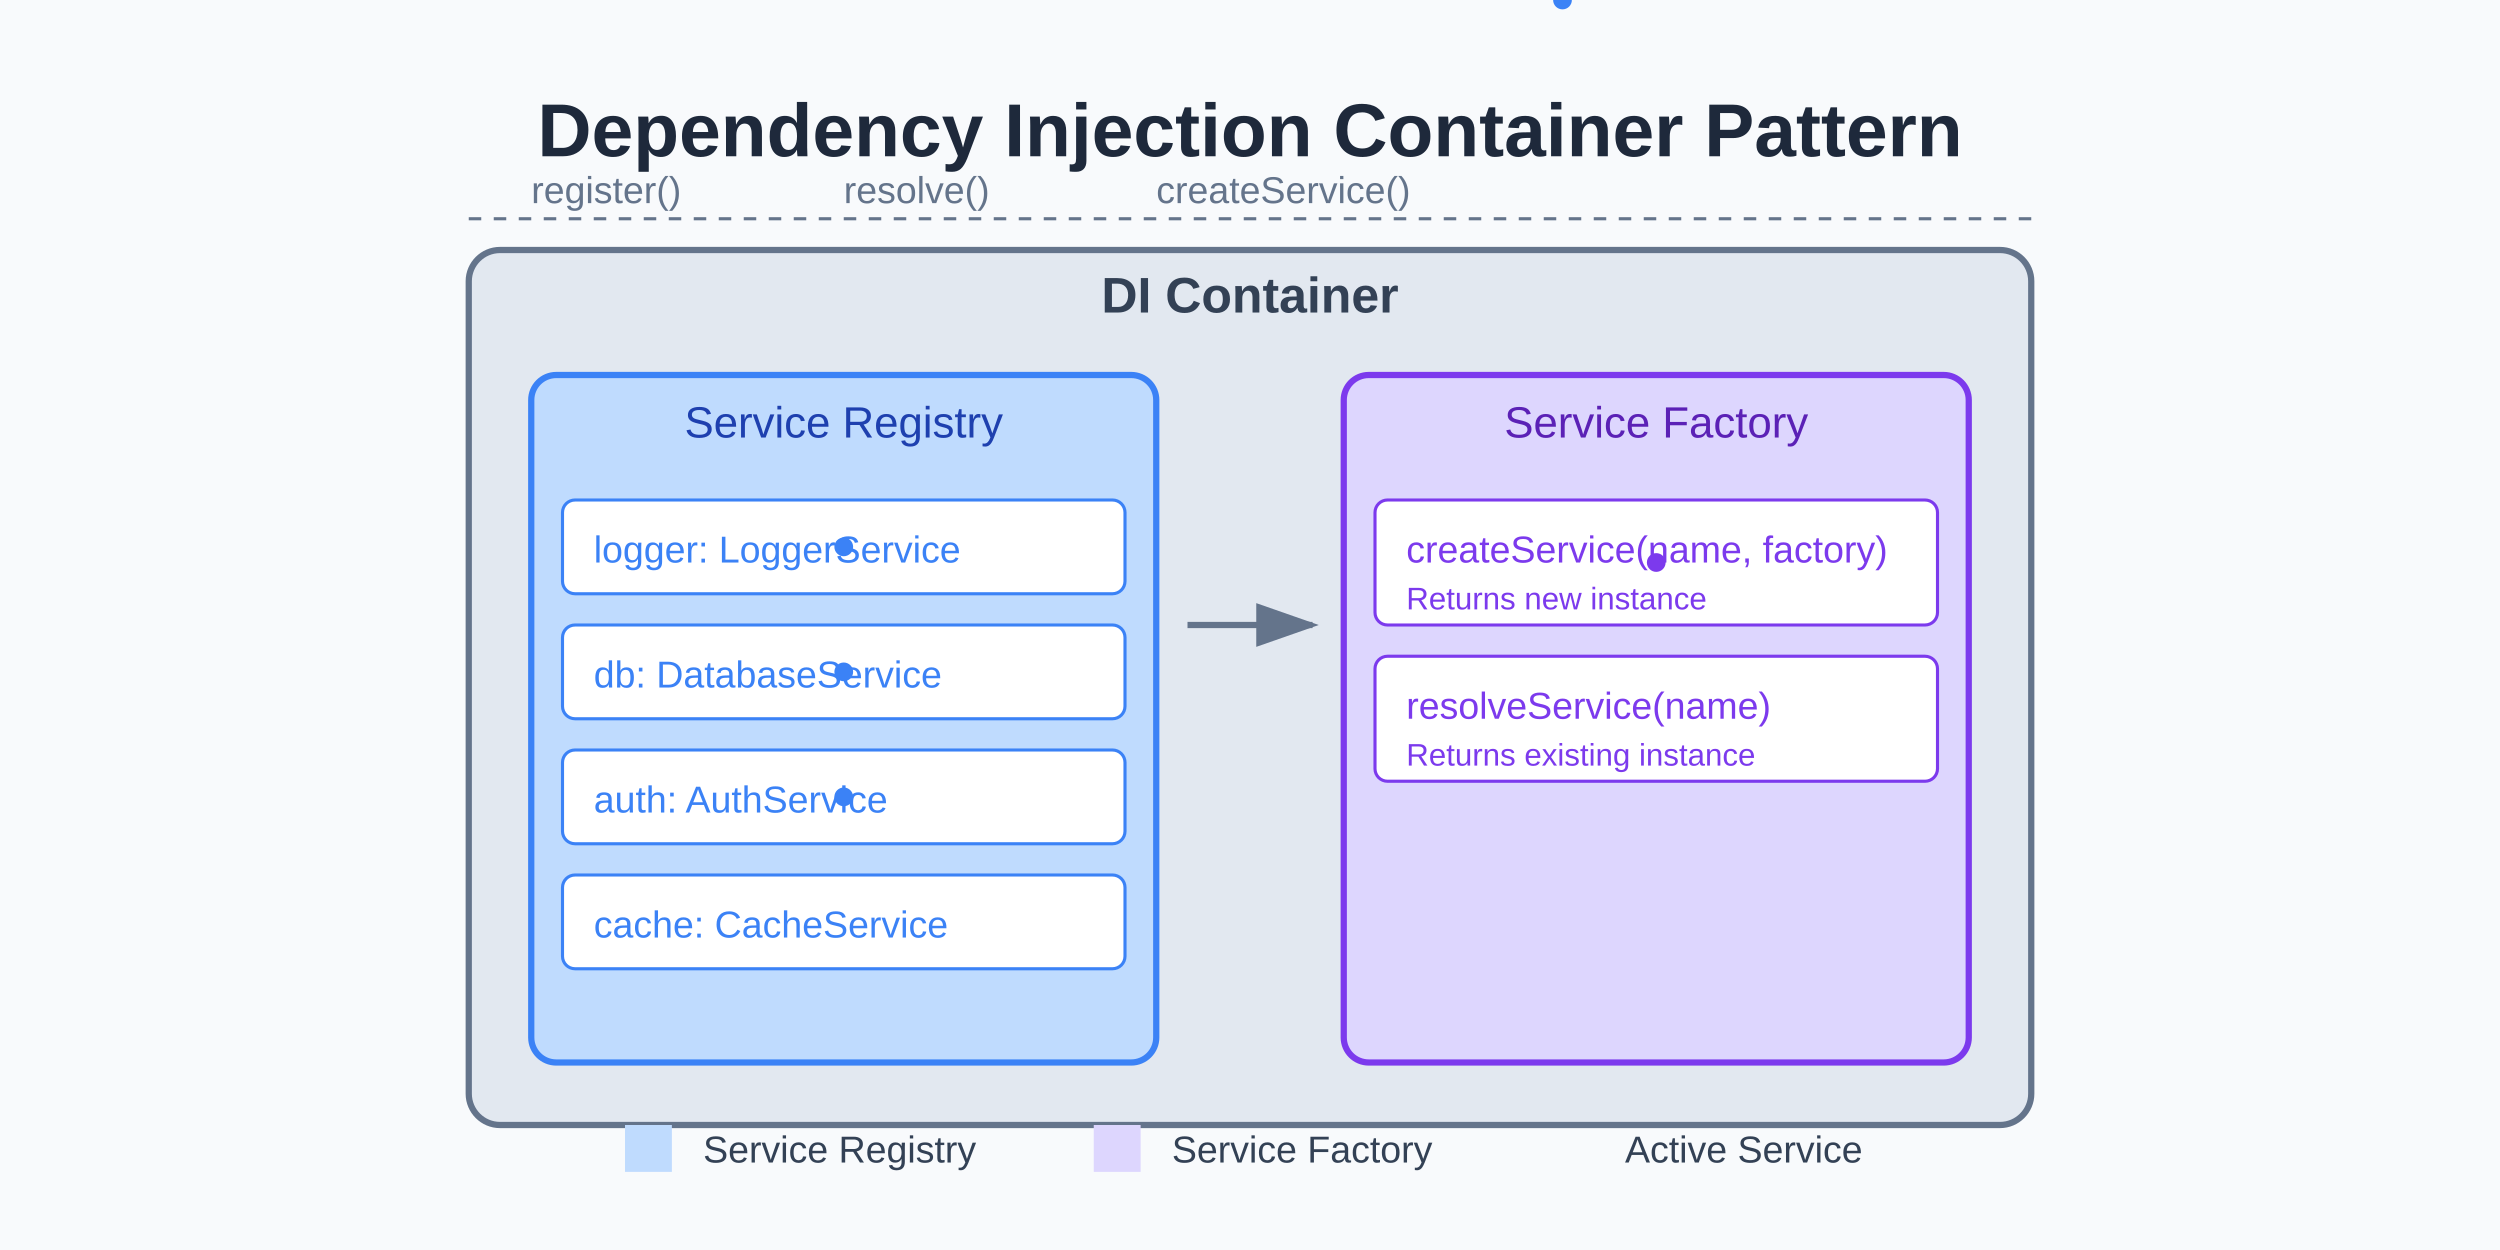
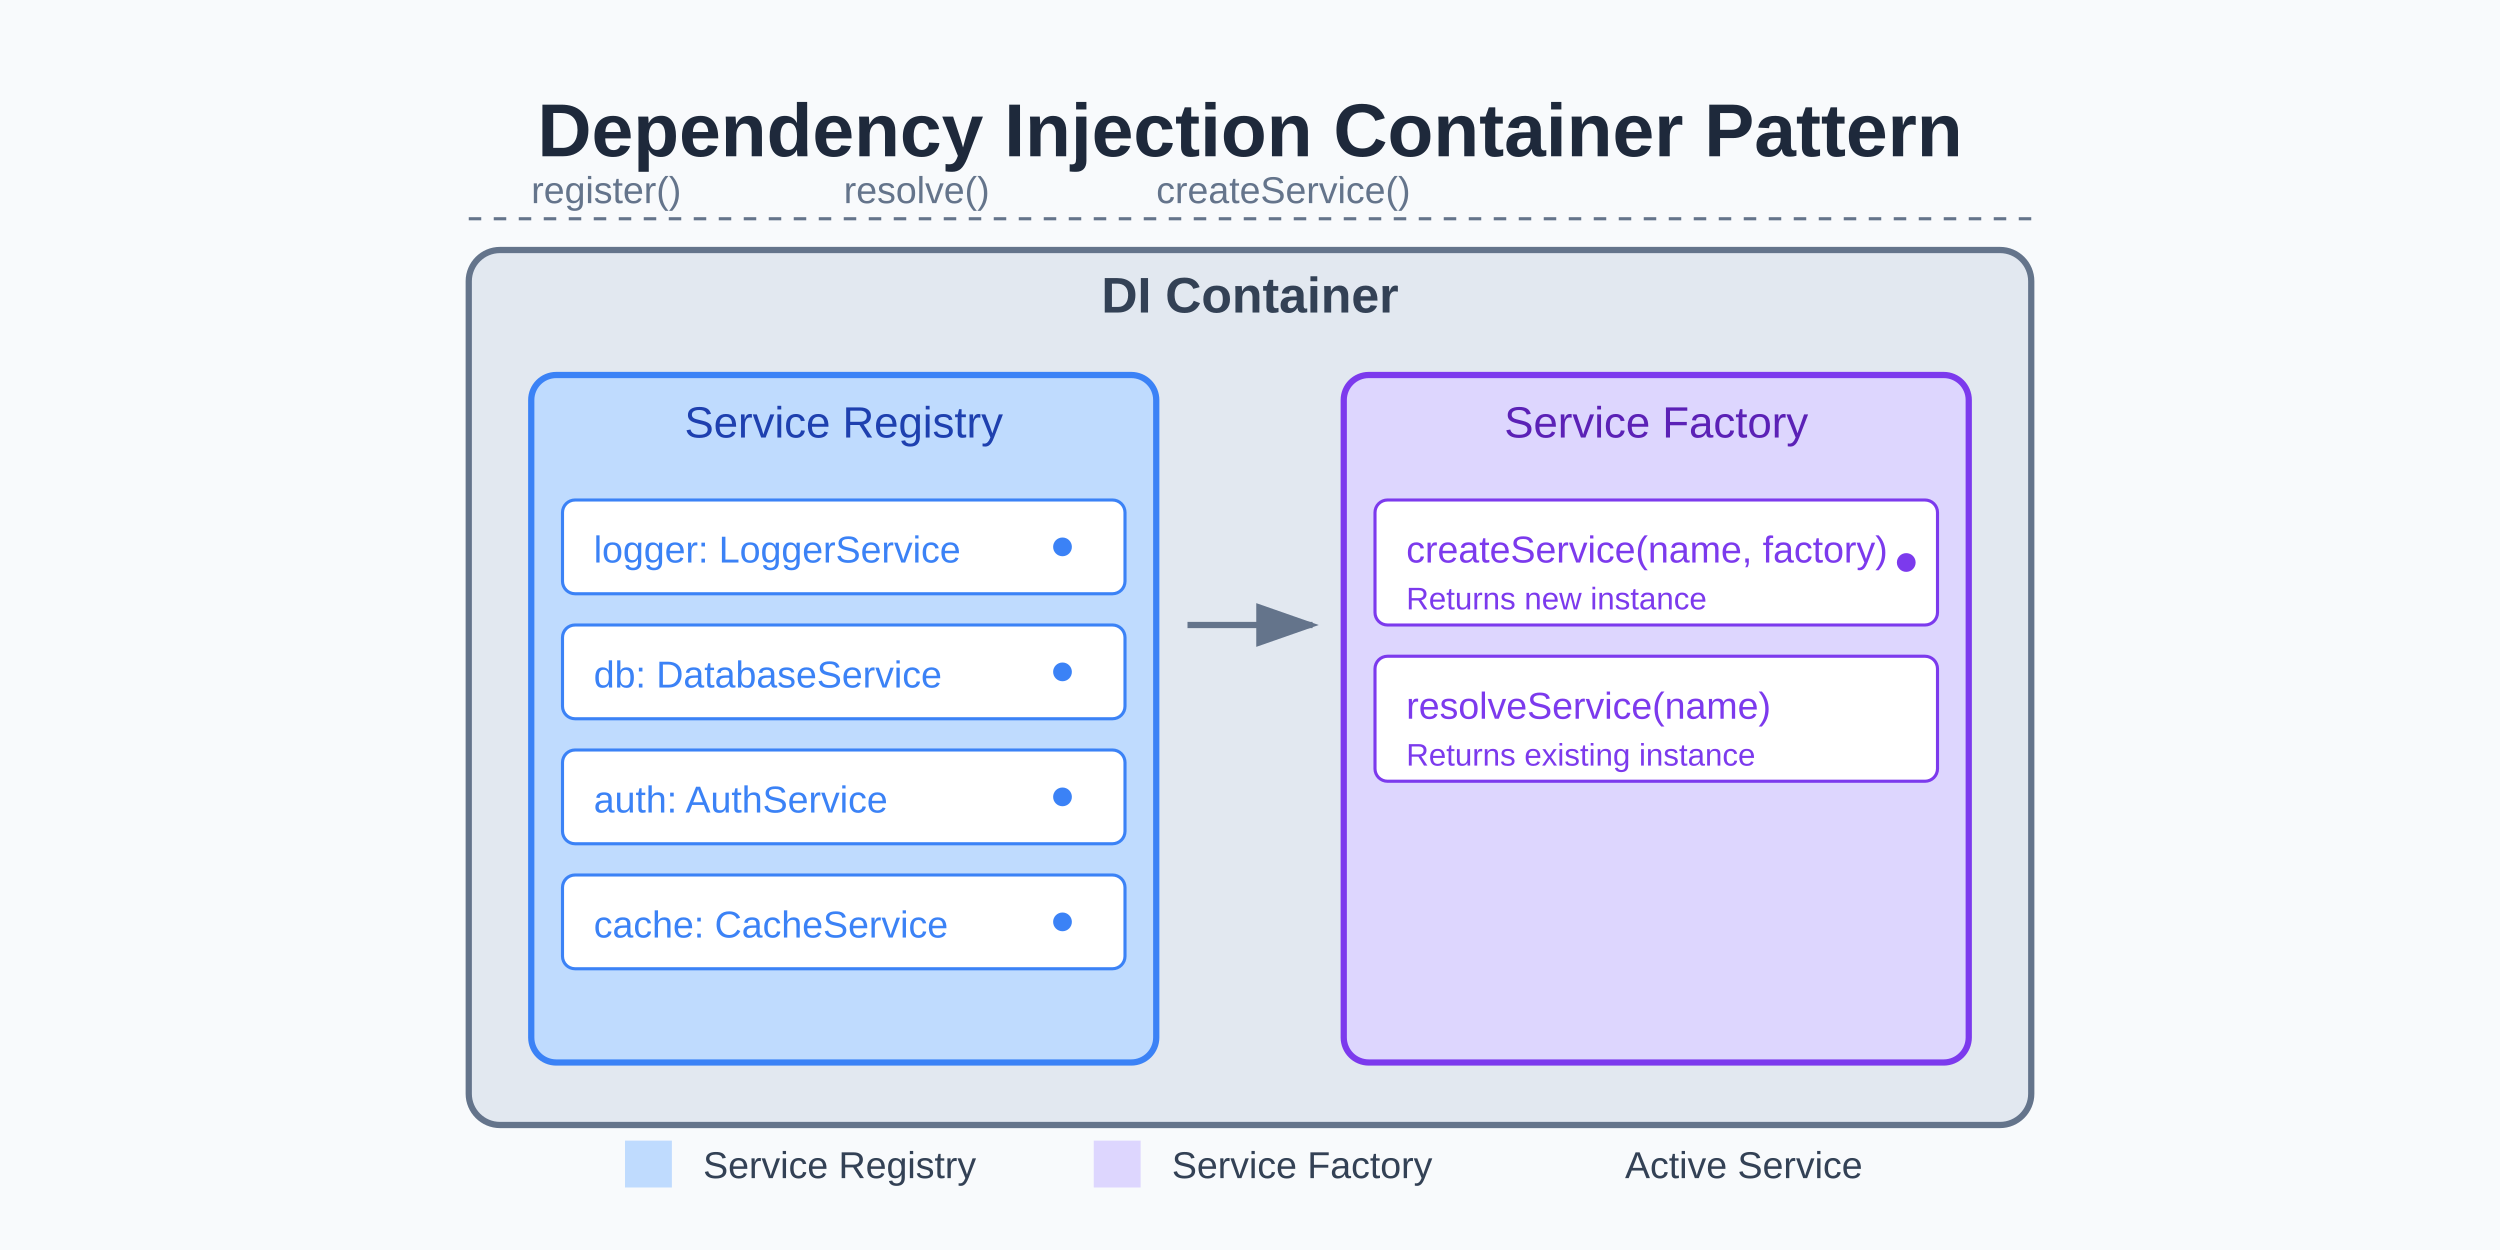
<svg xmlns="http://www.w3.org/2000/svg" viewBox="0 0 800 400">
  <rect width="800" height="400" fill="#f8fafc" />
  <text x="400" y="50" text-anchor="middle" font-family="Arial" font-size="24" fill="#1e293b" font-weight="bold">
    Dependency Injection Container Pattern
  </text>
  <rect x="150" y="80" width="500" height="280" rx="10" fill="#e2e8f0" stroke="#64748b" stroke-width="2" />
  <text x="400" y="100" text-anchor="middle" font-family="Arial" font-size="16" fill="#334155" font-weight="bold">DI Container</text>
  <rect x="170" y="120" width="200" height="220" rx="8" fill="#bfdbfe" stroke="#3b82f6" stroke-width="2" />
  <text x="270" y="140" text-anchor="middle" font-family="Arial" font-size="14" fill="#1e40af">Service Registry</text>
  <rect x="180" y="160" width="180" height="30" rx="4" fill="white" stroke="#3b82f6" />
  <text x="190" y="180" font-family="Arial" font-size="12" fill="#3b82f6">logger: LoggerService</text>
  <rect x="180" y="200" width="180" height="30" rx="4" fill="white" stroke="#3b82f6" />
  <text x="190" y="220" font-family="Arial" font-size="12" fill="#3b82f6">db: DatabaseService</text>
  <rect x="180" y="240" width="180" height="30" rx="4" fill="white" stroke="#3b82f6" />
  <text x="190" y="260" font-family="Arial" font-size="12" fill="#3b82f6">auth: AuthService</text>
  <rect x="180" y="280" width="180" height="30" rx="4" fill="white" stroke="#3b82f6" />
  <text x="190" y="300" font-family="Arial" font-size="12" fill="#3b82f6">cache: CacheService</text>
  <rect x="430" y="120" width="200" height="220" rx="8" fill="#ddd6fe" stroke="#7c3aed" stroke-width="2" />
  <text x="530" y="140" text-anchor="middle" font-family="Arial" font-size="14" fill="#5b21b6">Service Factory</text>
  <rect x="440" y="160" width="180" height="40" rx="4" fill="white" stroke="#7c3aed" />
  <text x="450" y="180" font-family="Arial" font-size="12" fill="#7c3aed">createService(name, factory)</text>
  <text x="450" y="195" font-family="Arial" font-size="10" fill="#7c3aed">Returns new instance</text>
  <rect x="440" y="210" width="180" height="40" rx="4" fill="white" stroke="#7c3aed" />
  <text x="450" y="230" font-family="Arial" font-size="12" fill="#7c3aed">resolveService(name)</text>
  <text x="450" y="245" font-family="Arial" font-size="10" fill="#7c3aed">Returns existing instance</text>
-   <circle cx="270" cy="175" r="3" fill="#3b82f6">
+   <circle cx="340" cy="175" r="3" fill="#3b82f6">
    <animate attributeName="opacity" values="1;0.2;1" dur="2s" repeatCount="indefinite" />
  </circle>
-   <circle cx="270" cy="215" r="3" fill="#3b82f6">
+   <circle cx="340" cy="215" r="3" fill="#3b82f6">
    <animate attributeName="opacity" values="1;0.2;1" dur="2s" repeatCount="indefinite" begin="0.5s" />
  </circle>
-   <circle cx="270" cy="255" r="3" fill="#3b82f6">
+   <circle cx="340" cy="255" r="3" fill="#3b82f6">
    <animate attributeName="opacity" values="1;0.2;1" dur="2s" repeatCount="indefinite" begin="1s" />
  </circle>
-   <circle cx="530" cy="180" r="3" fill="#7c3aed">
+   <circle cx="610" cy="180" r="3" fill="#7c3aed">
    <animate attributeName="r" values="3;5;3" dur="3s" repeatCount="indefinite" />
  </circle>
  <defs>
    <marker id="arrowhead" markerWidth="10" markerHeight="7" refX="9" refY="3.5" orient="auto">
      <polygon points="0 0, 10 3.5, 0 7" fill="#64748b" />
    </marker>
  </defs>
  <path d="M 380,200 L 420,200" stroke="#64748b" stroke-width="2" marker-end="url(#arrowhead)" />
-   <rect x="200" y="360" width="15" height="15" fill="#bfdbfe" />
-   <text x="225" y="372" font-family="Arial" font-size="12" fill="#334155">Service Registry</text>
-   <rect x="350" y="360" width="15" height="15" fill="#ddd6fe" />
-   <text x="375" y="372" font-family="Arial" font-size="12" fill="#334155">Service Factory</text>
-   <circle cx="500" y="367" r="3" fill="#3b82f6">
+   <rect x="200" y="365" width="15" height="15" fill="#bfdbfe" />
+   <text x="225" y="377" font-family="Arial" font-size="12" fill="#334155">Service Registry</text>
+   <rect x="350" y="365" width="15" height="15" fill="#ddd6fe" />
+   <text x="375" y="377" font-family="Arial" font-size="12" fill="#334155">Service Factory</text>
+   <circle cx="340" cy="295" r="3" fill="#3b82f6">
    <animate attributeName="opacity" values="1;0.2;1" dur="2s" repeatCount="indefinite" />
  </circle>
-   <text x="520" y="372" font-family="Arial" font-size="12" fill="#334155">Active Service</text>
+   <text x="520" y="377" font-family="Arial" font-size="12" fill="#334155">Active Service</text>
  <path d="M 150,70 L 650,70" stroke="#64748b" stroke-width="1" stroke-dasharray="4" />
  <text x="170" y="65" font-family="Arial" font-size="12" fill="#64748b">register()</text>
  <text x="270" y="65" font-family="Arial" font-size="12" fill="#64748b">resolve()</text>
  <text x="370" y="65" font-family="Arial" font-size="12" fill="#64748b">createService()</text>
</svg>
